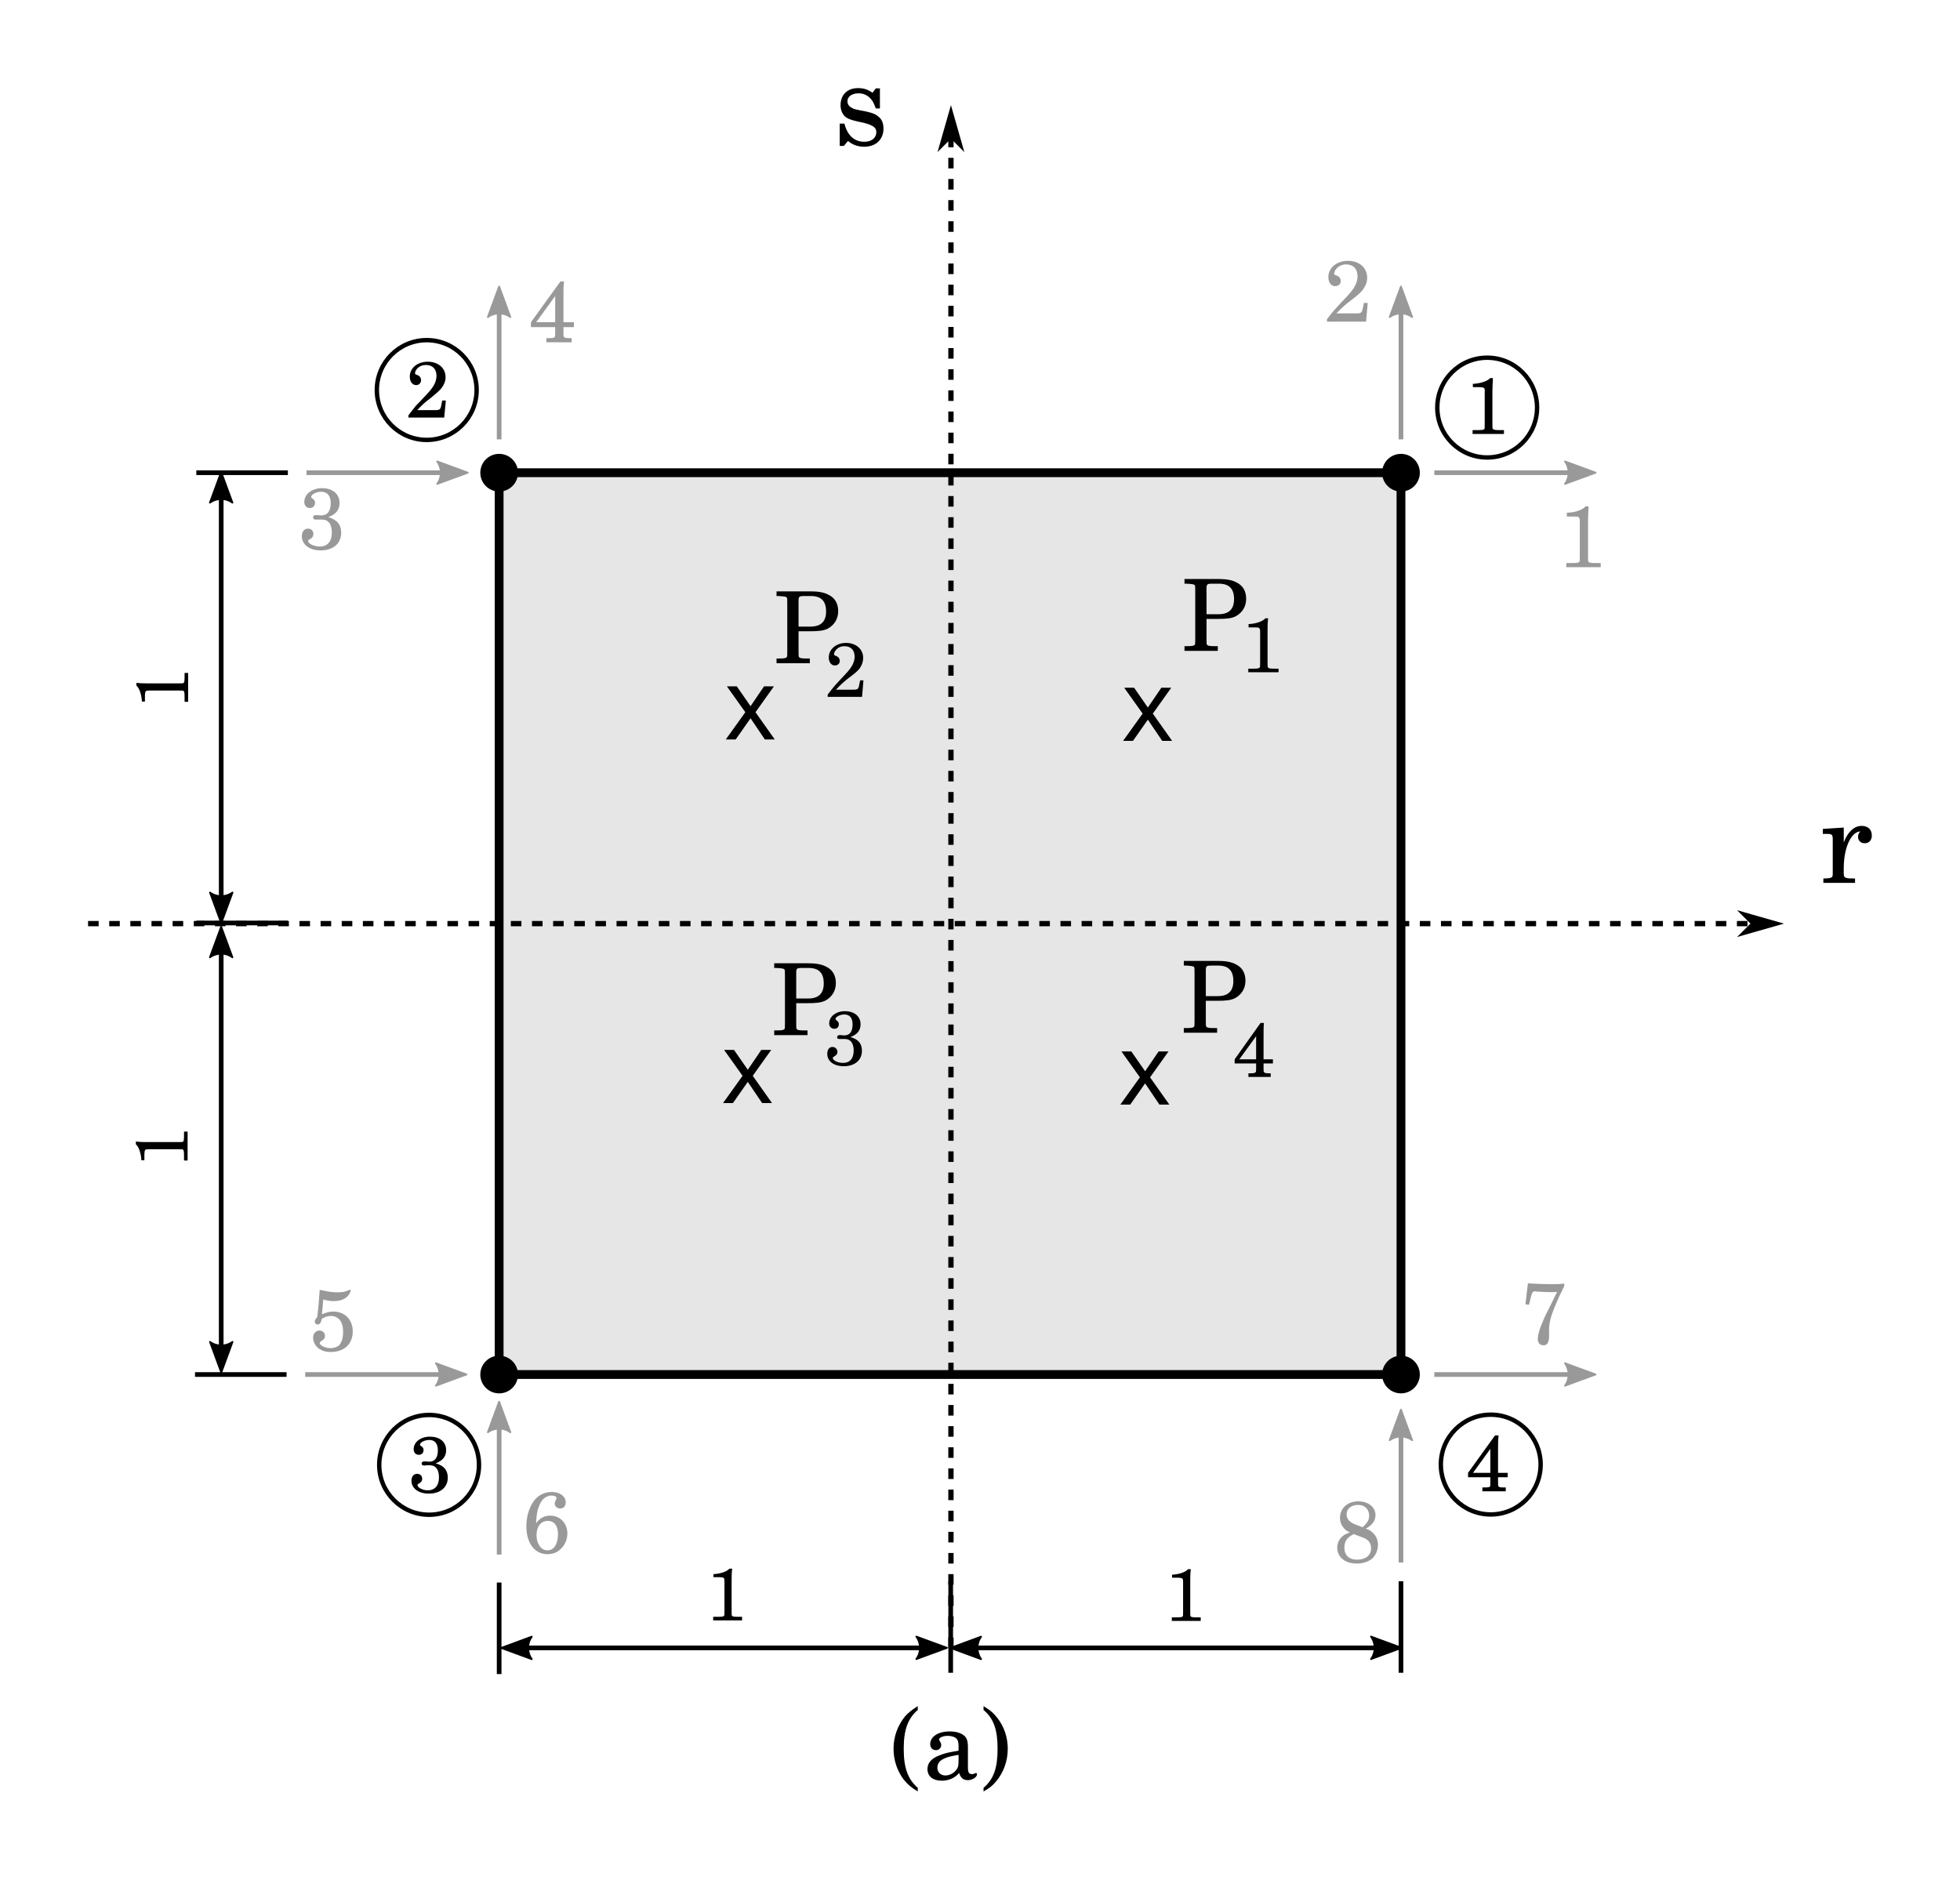
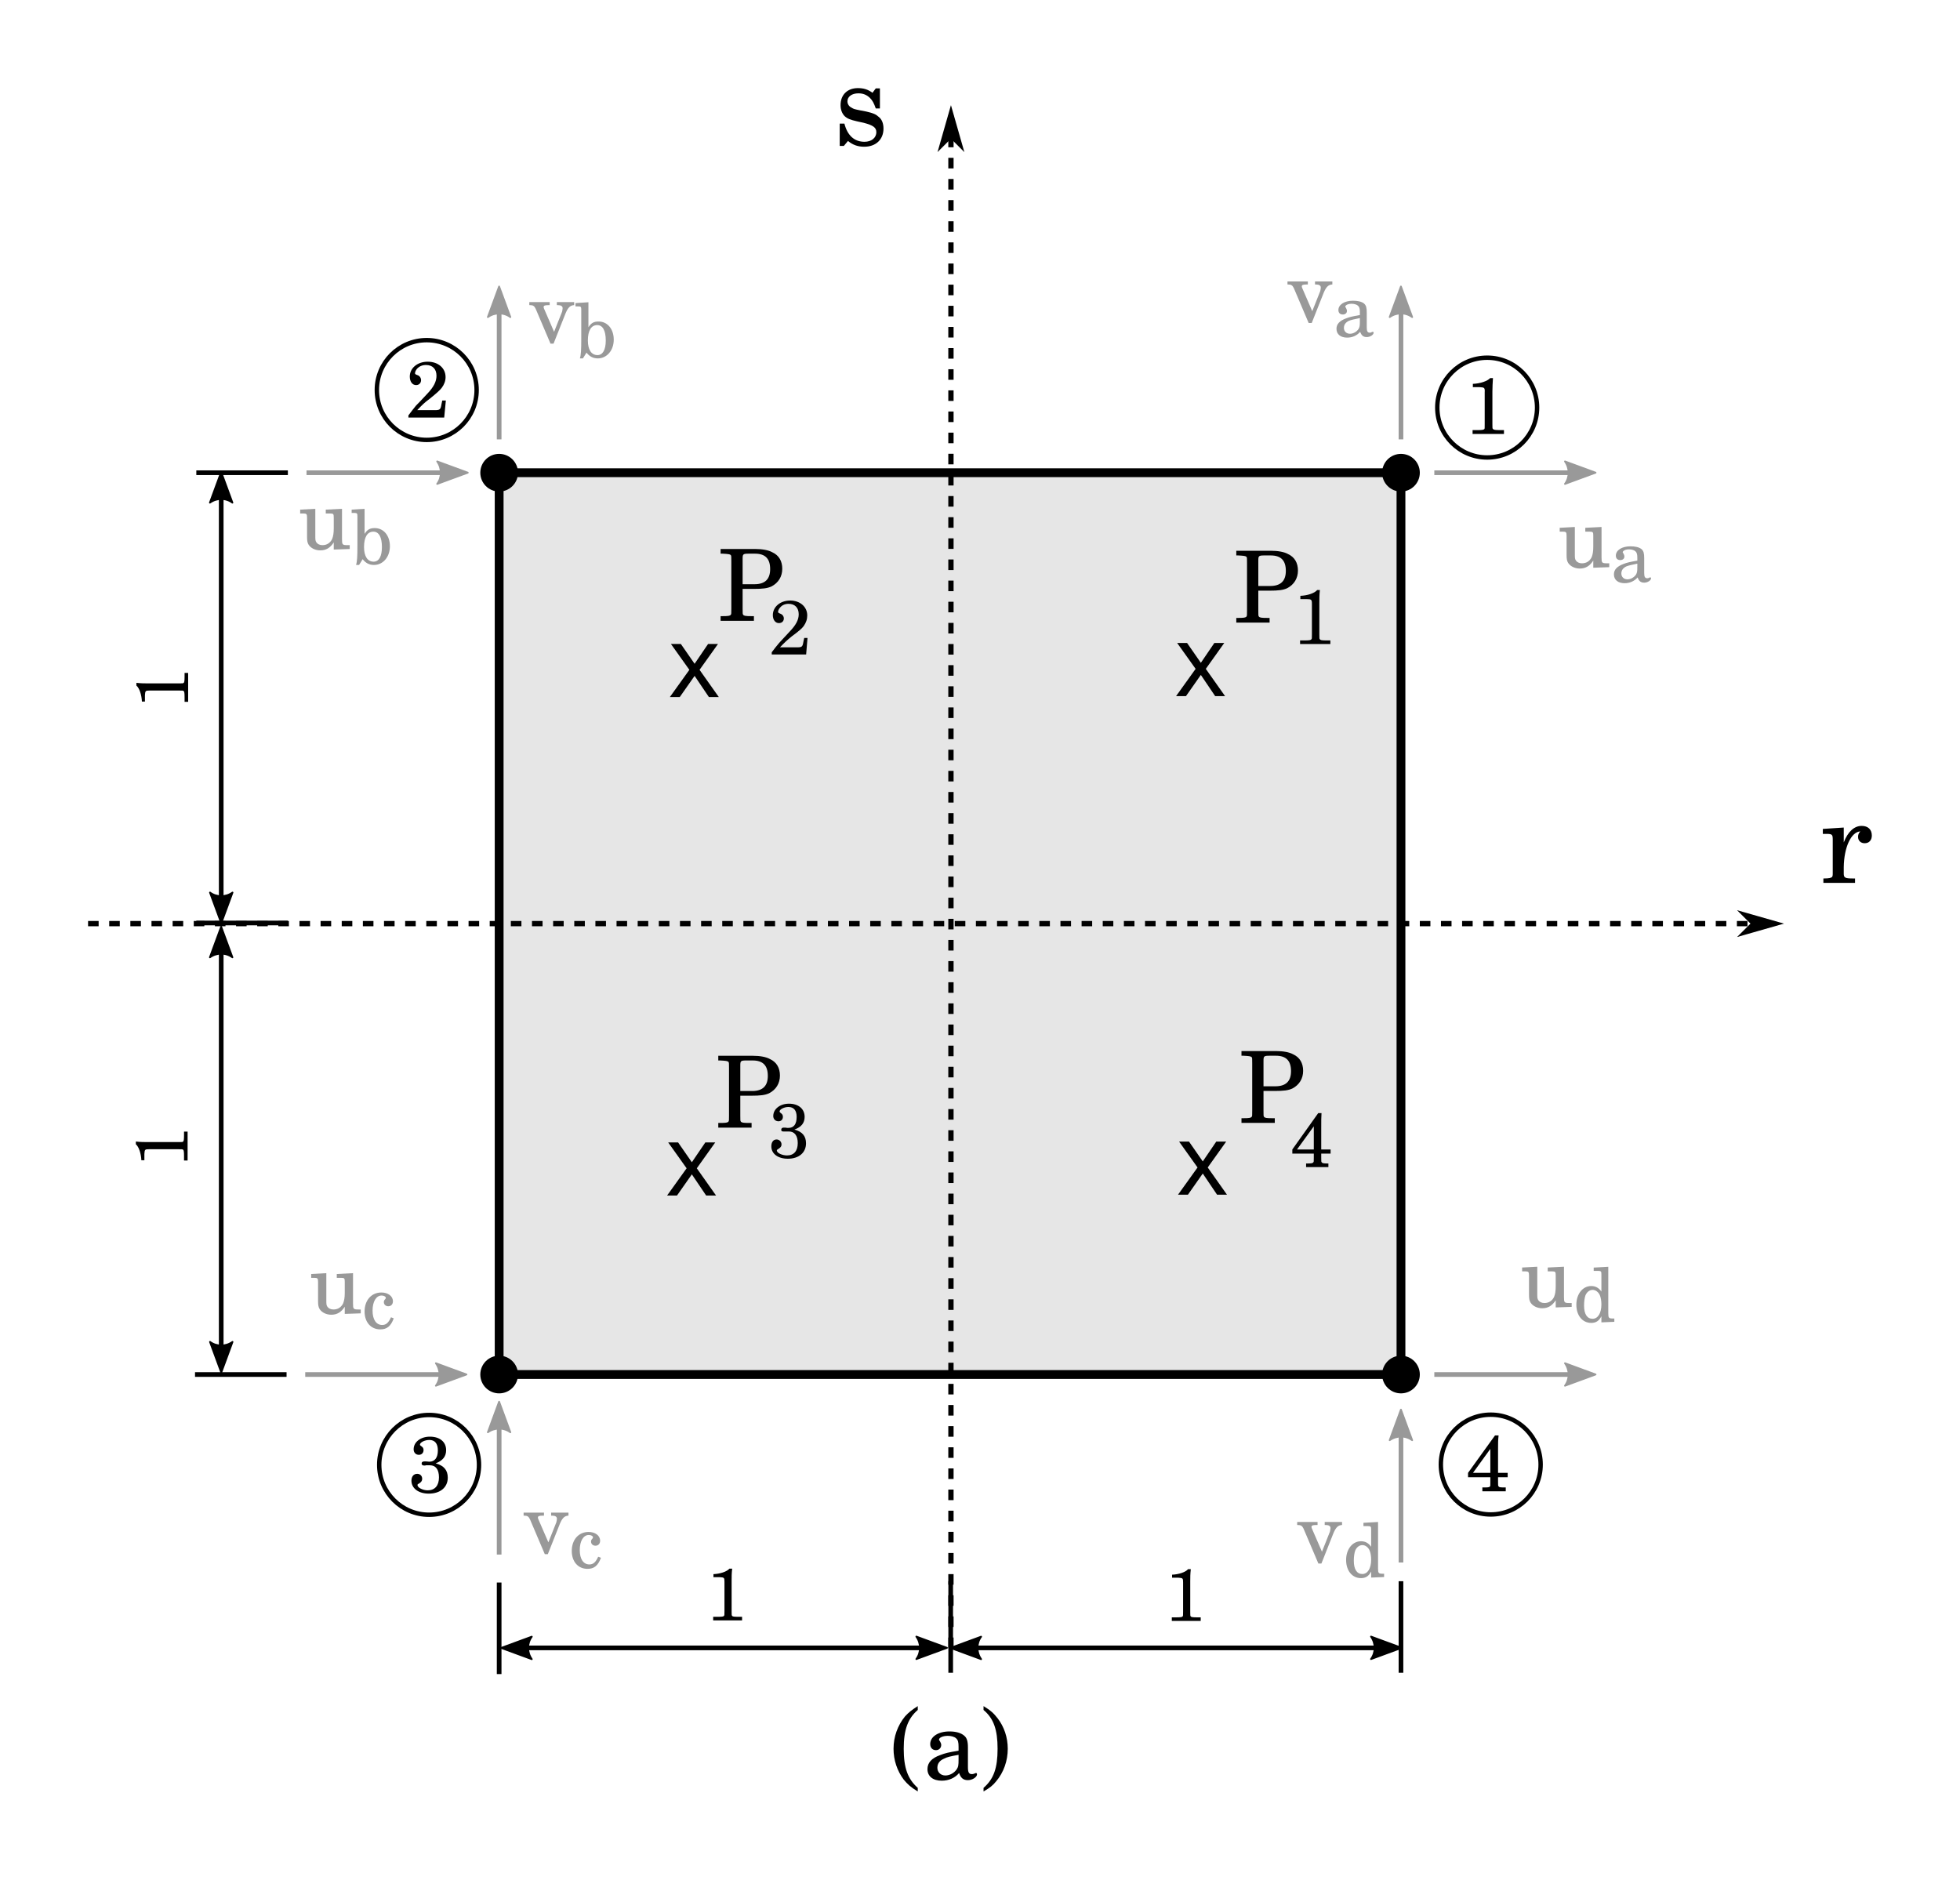
<svg xmlns="http://www.w3.org/2000/svg" width="111.264mm" height="106.703mm" viewBox="0 0 111.264 106.703" version="1.1" id="svg8">
  <defs id="defs2">
    <marker style="overflow:visible" id="marker5229" refX="0" refY="0" orient="auto">
      <path transform="scale(-0.6)" d="M 8.719,4.034 -2.207,0.016 8.719,-4.002 c -1.745,2.372 -1.735,5.617 -6e-7,8.035 z" style="fill:#999999;fill-opacity:1;fill-rule:evenodd;stroke:#999999;stroke-width:0.625;stroke-linejoin:round;stroke-opacity:1" id="path5227" />
    </marker>
    <marker orient="auto" refY="0" refX="0" id="Arrow2Mend" style="overflow:visible">
      <path id="path4561" style="fill:#999999;fill-opacity:1;fill-rule:evenodd;stroke:#999999;stroke-width:0.625;stroke-linejoin:round;stroke-opacity:1" d="M 8.719,4.034 -2.207,0.016 8.719,-4.002 c -1.745,2.372 -1.735,5.617 -6e-7,8.035 z" transform="scale(-0.6)" />
    </marker>
    <marker style="overflow:visible" id="marker5145" refX="0" refY="0" orient="auto">
      <path transform="matrix(-0.2,0,0,-0.2,-1.2,0)" style="fill:#000000;fill-opacity:1;fill-rule:evenodd;stroke:#000000;stroke-width:1pt;stroke-opacity:1" d="M 0,0 5,-5 -12.5,0 5,5 Z" id="path5143" />
    </marker>
    <marker orient="auto" refY="0" refX="0" id="Arrow1Mstart" style="overflow:visible">
      <path id="path4540" d="M 0,0 5,-5 -12.5,0 5,5 Z" style="fill:#000000;fill-opacity:1;fill-rule:evenodd;stroke:#000000;stroke-width:1pt;stroke-opacity:1" transform="matrix(0.4,0,0,0.4,4,0)" />
    </marker>
    <marker orient="auto" refY="0" refX="0" id="Arrow1Mend" style="overflow:visible">
      <path id="path4543" d="M 0,0 5,-5 -12.5,0 5,5 Z" style="fill:#000000;fill-opacity:1;fill-rule:evenodd;stroke:#000000;stroke-width:1pt;stroke-opacity:1" transform="matrix(-0.4,0,0,-0.4,-4,0)" />
    </marker>
    <marker style="overflow:visible" id="marker5229-2" refX="0" refY="0" orient="auto">
      <path transform="scale(-0.6)" d="M 8.719,4.034 -2.207,0.016 8.719,-4.002 c -1.745,2.372 -1.735,5.617 -6e-7,8.035 z" style="fill:#999999;fill-opacity:1;fill-rule:evenodd;stroke:#999999;stroke-width:0.625;stroke-linejoin:round;stroke-opacity:1" id="path5227-9" />
    </marker>
    <marker orient="auto" refY="0" refX="0" id="Arrow2Mend-1" style="overflow:visible">
      <path id="path4561-2" style="fill:#999999;fill-opacity:1;fill-rule:evenodd;stroke:#999999;stroke-width:0.625;stroke-linejoin:round;stroke-opacity:1" d="M 8.719,4.034 -2.207,0.016 8.719,-4.002 c -1.745,2.372 -1.735,5.617 -6e-7,8.035 z" transform="scale(-0.6)" />
    </marker>
    <marker style="overflow:visible" id="marker5229-9" refX="0" refY="0" orient="auto">
      <path transform="scale(-0.6)" d="M 8.719,4.034 -2.207,0.016 8.719,-4.002 c -1.745,2.372 -1.735,5.617 -6e-7,8.035 z" style="fill:#999999;fill-opacity:1;fill-rule:evenodd;stroke:#999999;stroke-width:0.625;stroke-linejoin:round;stroke-opacity:1" id="path5227-3" />
    </marker>
    <marker orient="auto" refY="0" refX="0" id="Arrow2Mend-6" style="overflow:visible">
      <path id="path4561-0" style="fill:#999999;fill-opacity:1;fill-rule:evenodd;stroke:#999999;stroke-width:0.625;stroke-linejoin:round;stroke-opacity:1" d="M 8.719,4.034 -2.207,0.016 8.719,-4.002 c -1.745,2.372 -1.735,5.617 -6e-7,8.035 z" transform="scale(-0.6)" />
    </marker>
    <marker style="overflow:visible" id="marker5229-6" refX="0" refY="0" orient="auto">
      <path transform="scale(-0.6)" d="M 8.719,4.034 -2.207,0.016 8.719,-4.002 c -1.745,2.372 -1.735,5.617 -6e-7,8.035 z" style="fill:#999999;fill-opacity:1;fill-rule:evenodd;stroke:#999999;stroke-width:0.625;stroke-linejoin:round;stroke-opacity:1" id="path5227-1" />
    </marker>
    <marker orient="auto" refY="0" refX="0" id="Arrow2Mend-8" style="overflow:visible">
      <path id="path4561-7" style="fill:#999999;fill-opacity:1;fill-rule:evenodd;stroke:#999999;stroke-width:0.625;stroke-linejoin:round;stroke-opacity:1" d="M 8.719,4.034 -2.207,0.016 8.719,-4.002 c -1.745,2.372 -1.735,5.617 -6e-7,8.035 z" transform="scale(-0.6)" />
    </marker>
    <marker style="overflow:visible" id="marker12365-1" refX="0" refY="0" orient="auto">
      <path transform="scale(0.6)" d="M 8.719,4.034 -2.207,0.016 8.719,-4.002 c -1.745,2.372 -1.735,5.617 -6e-7,8.035 z" style="fill:#000000;fill-opacity:1;fill-rule:evenodd;stroke:#000000;stroke-width:0.625;stroke-linejoin:round;stroke-opacity:1" id="path12363-2" />
    </marker>
    <marker style="overflow:visible" id="marker12435-8" refX="0" refY="0" orient="auto">
      <path transform="scale(-0.6)" d="M 8.719,4.034 -2.207,0.016 8.719,-4.002 c -1.745,2.372 -1.735,5.617 -6e-7,8.035 z" style="fill:#000000;fill-opacity:1;fill-rule:evenodd;stroke:#000000;stroke-width:0.625;stroke-linejoin:round;stroke-opacity:1" id="path12433-96" />
    </marker>
    <marker style="overflow:visible" id="marker12365-8" refX="0" refY="0" orient="auto">
      <path transform="scale(0.6)" d="M 8.719,4.034 -2.207,0.016 8.719,-4.002 c -1.745,2.372 -1.735,5.617 -6e-7,8.035 z" style="fill:#000000;fill-opacity:1;fill-rule:evenodd;stroke:#000000;stroke-width:0.625;stroke-linejoin:round;stroke-opacity:1" id="path12363-7" />
    </marker>
    <marker style="overflow:visible" id="marker12435-4" refX="0" refY="0" orient="auto">
      <path transform="scale(-0.6)" d="M 8.719,4.034 -2.207,0.016 8.719,-4.002 c -1.745,2.372 -1.735,5.617 -6e-7,8.035 z" style="fill:#000000;fill-opacity:1;fill-rule:evenodd;stroke:#000000;stroke-width:0.625;stroke-linejoin:round;stroke-opacity:1" id="path12433-9" />
    </marker>
    <marker style="overflow:visible" id="marker12365-8-2" refX="0" refY="0" orient="auto">
      <path transform="scale(0.6)" d="M 8.719,4.034 -2.207,0.016 8.719,-4.002 c -1.745,2.372 -1.735,5.617 -6e-7,8.035 z" style="fill:#000000;fill-opacity:1;fill-rule:evenodd;stroke:#000000;stroke-width:0.625;stroke-linejoin:round;stroke-opacity:1" id="path12363-7-3" />
    </marker>
    <marker style="overflow:visible" id="marker12435-4-7" refX="0" refY="0" orient="auto">
      <path transform="scale(-0.6)" d="M 8.719,4.034 -2.207,0.016 8.719,-4.002 c -1.745,2.372 -1.735,5.617 -6e-7,8.035 z" style="fill:#000000;fill-opacity:1;fill-rule:evenodd;stroke:#000000;stroke-width:0.625;stroke-linejoin:round;stroke-opacity:1" id="path12433-9-5" />
    </marker>
    <marker style="overflow:visible" id="marker12365-8-2-9" refX="0" refY="0" orient="auto">
      <path transform="scale(0.6)" d="M 8.719,4.034 -2.207,0.016 8.719,-4.002 c -1.745,2.372 -1.735,5.617 -6e-7,8.035 z" style="fill:#000000;fill-opacity:1;fill-rule:evenodd;stroke:#000000;stroke-width:0.625;stroke-linejoin:round;stroke-opacity:1" id="path12363-7-3-7" />
    </marker>
    <marker style="overflow:visible" id="marker12435-4-7-3" refX="0" refY="0" orient="auto">
      <path transform="scale(-0.6)" d="M 8.719,4.034 -2.207,0.016 8.719,-4.002 c -1.745,2.372 -1.735,5.617 -6e-7,8.035 z" style="fill:#000000;fill-opacity:1;fill-rule:evenodd;stroke:#000000;stroke-width:0.625;stroke-linejoin:round;stroke-opacity:1" id="path12433-9-5-6" />
    </marker>
    <marker style="overflow:visible" id="marker12365-8-1" refX="0" refY="0" orient="auto">
      <path transform="scale(0.6)" d="M 8.719,4.034 -2.207,0.016 8.719,-4.002 c -1.745,2.372 -1.735,5.617 -6e-7,8.035 z" style="fill:#000000;fill-opacity:1;fill-rule:evenodd;stroke:#000000;stroke-width:0.625;stroke-linejoin:round;stroke-opacity:1" id="path12363-7-2" />
    </marker>
    <marker style="overflow:visible" id="marker12435-4-9" refX="0" refY="0" orient="auto">
      <path transform="scale(-0.6)" d="M 8.719,4.034 -2.207,0.016 8.719,-4.002 c -1.745,2.372 -1.735,5.617 -6e-7,8.035 z" style="fill:#000000;fill-opacity:1;fill-rule:evenodd;stroke:#000000;stroke-width:0.625;stroke-linejoin:round;stroke-opacity:1" id="path12433-9-3" />
    </marker>
    <marker style="overflow:visible" id="marker12365-8-2-9-7" refX="0" refY="0" orient="auto">
      <path transform="scale(0.6)" d="M 8.719,4.034 -2.207,0.016 8.719,-4.002 c -1.745,2.372 -1.735,5.617 -6e-7,8.035 z" style="fill:#000000;fill-opacity:1;fill-rule:evenodd;stroke:#000000;stroke-width:0.625;stroke-linejoin:round;stroke-opacity:1" id="path12363-7-3-7-7" />
    </marker>
    <marker style="overflow:visible" id="marker12435-4-7-3-1" refX="0" refY="0" orient="auto">
      <path transform="scale(-0.6)" d="M 8.719,4.034 -2.207,0.016 8.719,-4.002 c -1.745,2.372 -1.735,5.617 -6e-7,8.035 z" style="fill:#000000;fill-opacity:1;fill-rule:evenodd;stroke:#000000;stroke-width:0.625;stroke-linejoin:round;stroke-opacity:1" id="path12433-9-5-6-1" />
    </marker>
    <marker style="overflow:visible" id="marker12365-8-1-5" refX="0" refY="0" orient="auto">
      <path transform="scale(0.6)" d="M 8.719,4.034 -2.207,0.016 8.719,-4.002 c -1.745,2.372 -1.735,5.617 -6e-7,8.035 z" style="fill:#000000;fill-opacity:1;fill-rule:evenodd;stroke:#000000;stroke-width:0.625;stroke-linejoin:round;stroke-opacity:1" id="path12363-7-2-9" />
    </marker>
    <marker style="overflow:visible" id="marker12435-4-9-7" refX="0" refY="0" orient="auto">
      <path transform="scale(-0.6)" d="M 8.719,4.034 -2.207,0.016 8.719,-4.002 c -1.745,2.372 -1.735,5.617 -6e-7,8.035 z" style="fill:#000000;fill-opacity:1;fill-rule:evenodd;stroke:#000000;stroke-width:0.625;stroke-linejoin:round;stroke-opacity:1" id="path12433-9-3-7" />
    </marker>
    <marker style="overflow:visible" id="marker12365-8-2-6" refX="0" refY="0" orient="auto">
      <path transform="scale(0.6)" d="M 8.719,4.034 -2.207,0.016 8.719,-4.002 c -1.745,2.372 -1.735,5.617 -6e-7,8.035 z" style="fill:#000000;fill-opacity:1;fill-rule:evenodd;stroke:#000000;stroke-width:0.625;stroke-linejoin:round;stroke-opacity:1" id="path12363-7-3-73" />
    </marker>
    <marker style="overflow:visible" id="marker12435-4-7-6" refX="0" refY="0" orient="auto">
      <path transform="scale(-0.6)" d="M 8.719,4.034 -2.207,0.016 8.719,-4.002 c -1.745,2.372 -1.735,5.617 -6e-7,8.035 z" style="fill:#000000;fill-opacity:1;fill-rule:evenodd;stroke:#000000;stroke-width:0.625;stroke-linejoin:round;stroke-opacity:1" id="path12433-9-5-5" />
    </marker>
    <marker style="overflow:visible" id="marker12365-8-6" refX="0" refY="0" orient="auto">
      <path transform="scale(0.6)" d="M 8.719,4.034 -2.207,0.016 8.719,-4.002 c -1.745,2.372 -1.735,5.617 -6e-7,8.035 z" style="fill:#000000;fill-opacity:1;fill-rule:evenodd;stroke:#000000;stroke-width:0.625;stroke-linejoin:round;stroke-opacity:1" id="path12363-7-39" />
    </marker>
    <marker style="overflow:visible" id="marker12435-4-4" refX="0" refY="0" orient="auto">
      <path transform="scale(-0.6)" d="M 8.719,4.034 -2.207,0.016 8.719,-4.002 c -1.745,2.372 -1.735,5.617 -6e-7,8.035 z" style="fill:#000000;fill-opacity:1;fill-rule:evenodd;stroke:#000000;stroke-width:0.625;stroke-linejoin:round;stroke-opacity:1" id="path12433-9-8" />
    </marker>
    <marker style="overflow:visible" id="marker5229-6-1" refX="0" refY="0" orient="auto">
      <path transform="scale(-0.6)" d="M 8.719,4.034 -2.207,0.016 8.719,-4.002 c -1.745,2.372 -1.735,5.617 -6e-7,8.035 z" style="fill:#999999;fill-opacity:1;fill-rule:evenodd;stroke:#999999;stroke-width:0.625;stroke-linejoin:round;stroke-opacity:1" id="path5227-1-2" />
    </marker>
    <marker style="overflow:visible" id="marker5229-9-9" refX="0" refY="0" orient="auto">
      <path transform="scale(-0.6)" d="M 8.719,4.034 -2.207,0.016 8.719,-4.002 c -1.745,2.372 -1.735,5.617 -6e-7,8.035 z" style="fill:#999999;fill-opacity:1;fill-rule:evenodd;stroke:#999999;stroke-width:0.625;stroke-linejoin:round;stroke-opacity:1" id="path5227-3-0" />
    </marker>
    <marker style="overflow:visible" id="marker5229-2-5" refX="0" refY="0" orient="auto">
      <path transform="scale(-0.6)" d="M 8.719,4.034 -2.207,0.016 8.719,-4.002 c -1.745,2.372 -1.735,5.617 -6e-7,8.035 z" style="fill:#999999;fill-opacity:1;fill-rule:evenodd;stroke:#999999;stroke-width:0.625;stroke-linejoin:round;stroke-opacity:1" id="path5227-9-0" />
    </marker>
    <marker style="overflow:visible" id="marker5229-3" refX="0" refY="0" orient="auto">
      <path transform="scale(-0.6)" d="M 8.719,4.034 -2.207,0.016 8.719,-4.002 c -1.745,2.372 -1.735,5.617 -6e-7,8.035 z" style="fill:#999999;fill-opacity:1;fill-rule:evenodd;stroke:#999999;stroke-width:0.625;stroke-linejoin:round;stroke-opacity:1" id="path5227-8" />
    </marker>
    <marker orient="auto" refY="0" refX="0" id="Arrow1Mend-1" style="overflow:visible">
      <path id="path4543-1" d="M 0,0 5,-5 -12.5,0 5,5 Z" style="fill:#000000;fill-opacity:1;fill-rule:evenodd;stroke:#000000;stroke-width:1pt;stroke-opacity:1" transform="matrix(-0.4,0,0,-0.4,-4,0)" />
    </marker>
    <marker orient="auto" refY="0" refX="0" id="Arrow1Mstart-5" style="overflow:visible">
      <path id="path4540-9" d="M 0,0 5,-5 -12.5,0 5,5 Z" style="fill:#000000;fill-opacity:1;fill-rule:evenodd;stroke:#000000;stroke-width:1pt;stroke-opacity:1" transform="matrix(0.4,0,0,0.4,4,0)" />
+     </marker>
+     <marker orient="auto" refY="0" refX="0" id="Arrow1Mstart-3" style="overflow:visible">
+       <path id="path4540-6" d="M 0,0 5,-5 -12.5,0 5,5 Z" style="fill:#000000;fill-opacity:1;fill-rule:evenodd;stroke:#000000;stroke-width:1pt;stroke-opacity:1" transform="matrix(0.4,0,0,0.4,4,0)" />
+     </marker>
+     <marker orient="auto" refY="0" refX="0" id="Arrow1Mstart-3-5" style="overflow:visible">
+       <path id="path4540-6-3" d="M 0,0 5,-5 -12.5,0 5,5 Z" style="fill:#000000;fill-opacity:1;fill-rule:evenodd;stroke:#000000;stroke-width:1pt;stroke-opacity:1" transform="matrix(0.4,0,0,0.4,4,0)" />
+     </marker>
+     <marker orient="auto" refY="0" refX="0" id="Arrow1Mend-6" style="overflow:visible">
+       <path id="path4543-2" d="M 0,0 5,-5 -12.5,0 5,5 Z" style="fill:#000000;fill-opacity:1;fill-rule:evenodd;stroke:#000000;stroke-width:1pt;stroke-opacity:1" transform="matrix(-0.4,0,0,-0.4,-4,0)" />
+     </marker>
+     <marker orient="auto" refY="0" refX="0" id="Arrow1Mend-12" style="overflow:visible">
+       <path id="path4543-7" d="M 0,0 5,-5 -12.5,0 5,5 Z" style="fill:#000000;fill-opacity:1;fill-rule:evenodd;stroke:#000000;stroke-width:1pt;stroke-opacity:1" transform="matrix(-0.4,0,0,-0.4,-4,0)" />
    </marker>
  </defs>
  <g id="layer1" transform="translate(-18.60448,-92.81072)">
    <rect style="fill:#e6e6e6;fill-opacity:1;stroke:#000000;stroke-width:0.5;stroke-linecap:square;stroke-linejoin:round;stroke-miterlimit:4;stroke-dasharray:none;stroke-dashoffset:0;stroke-opacity:1" id="rect8985" width="51.194" height="51.194" x="46.94" y="119.646" />
    <circle style="fill:#000000;fill-opacity:1;stroke:none;stroke-width:0.5;stroke-linecap:square;stroke-linejoin:round;stroke-miterlimit:4;stroke-dasharray:none;stroke-dashoffset:0;stroke-opacity:1" id="path4501" cx="46.94" cy="119.646" r="1.07" />
    <circle style="fill:#000000;fill-opacity:1;stroke:none;stroke-width:0.5;stroke-linecap:square;stroke-linejoin:round;stroke-miterlimit:4;stroke-dasharray:none;stroke-dashoffset:0;stroke-opacity:1" id="path4501-3" cx="98.134" cy="119.646" r="1.07" />
    <circle style="fill:#000000;fill-opacity:1;stroke:none;stroke-width:0.5;stroke-linecap:square;stroke-linejoin:round;stroke-miterlimit:4;stroke-dasharray:none;stroke-dashoffset:0;stroke-opacity:1" id="path4501-6" cx="98.134" cy="170.84" r="1.07" />
    <circle style="fill:#000000;fill-opacity:1;stroke:none;stroke-width:0.5;stroke-linecap:square;stroke-linejoin:round;stroke-miterlimit:4;stroke-dasharray:none;stroke-dashoffset:0;stroke-opacity:1" id="path4501-7" cx="46.94" cy="170.84" r="1.07" />
    <path style="fill:none;stroke:#000000;stroke-width:0.3;stroke-linecap:butt;stroke-linejoin:miter;stroke-miterlimit:4;stroke-dasharray:0.6, 0.6;stroke-dashoffset:0;stroke-opacity:1;marker-start:url(#Arrow1Mstart)" d="M 72.587,99.371 V 186.799" id="path4530" />
    <path style="fill:none;stroke:#000000;stroke-width:0.3;stroke-linecap:butt;stroke-linejoin:miter;stroke-miterlimit:4;stroke-dasharray:0.6, 0.6;stroke-dashoffset:0;stroke-opacity:1;marker-end:url(#Arrow1Mend)" d="M 23.604,145.243 H 119.287" id="path4532" />
    <circle style="fill:none;fill-opacity:1;stroke:#000000;stroke-width:0.25;stroke-linecap:square;stroke-linejoin:round;stroke-miterlimit:4;stroke-dasharray:none;stroke-dashoffset:0;stroke-opacity:1" id="path4944" cx="103.028" cy="115.949" r="2.832" />
    <text xml:space="preserve" style="font-style:normal;font-variant:normal;font-weight:normal;font-stretch:normal;font-size:4.514px;line-height:1.25;font-family:'Century Schoolbook L';-inkscape-font-specification:'Century Schoolbook L';letter-spacing:0px;word-spacing:0px;fill:#000000;fill-opacity:1;stroke:none;stroke-width:0.265" x="101.745" y="117.445" id="text4948">
      <tspan id="tspan4946" x="101.745" y="117.445" style="stroke-width:0.265">1</tspan>
    </text>
    <text xml:space="preserve" style="font-style:normal;font-variant:normal;font-weight:normal;font-stretch:normal;font-size:4.514px;line-height:1.25;font-family:'Century Schoolbook L';-inkscape-font-specification:'Century Schoolbook L';letter-spacing:0px;word-spacing:0px;fill:#000000;fill-opacity:1;stroke:none;stroke-width:0.265" x="41.634" y="116.515" id="text4952">
      <tspan id="tspan4950" x="41.634" y="116.515" style="stroke-width:0.265">2</tspan>
    </text>
    <text xml:space="preserve" style="font-style:normal;font-variant:normal;font-weight:normal;font-stretch:normal;font-size:4.514px;line-height:1.25;font-family:'Century Schoolbook L';-inkscape-font-specification:'Century Schoolbook L';letter-spacing:0px;word-spacing:0px;fill:#000000;fill-opacity:1;stroke:none;stroke-width:0.265" x="41.774" y="177.537" id="text4956">
      <tspan id="tspan4954" x="41.774" y="177.537" style="stroke-width:0.265">3</tspan>
    </text>
    <text xml:space="preserve" style="font-style:normal;font-variant:normal;font-weight:normal;font-stretch:normal;font-size:4.514px;line-height:1.25;font-family:'Century Schoolbook L';-inkscape-font-specification:'Century Schoolbook L';letter-spacing:0px;word-spacing:0px;fill:#000000;fill-opacity:1;stroke:none;stroke-width:0.265" x="101.815" y="177.47" id="text4960">
      <tspan id="tspan4958" x="101.815" y="177.47" style="stroke-width:0.265">4</tspan>
    </text>
    <circle style="fill:none;fill-opacity:1;stroke:#000000;stroke-width:0.25;stroke-linecap:square;stroke-linejoin:round;stroke-miterlimit:4;stroke-dasharray:none;stroke-dashoffset:0;stroke-opacity:1" id="path4944-5" cx="42.829" cy="114.952" r="2.832" />
    <circle style="fill:none;fill-opacity:1;stroke:#000000;stroke-width:0.25;stroke-linecap:square;stroke-linejoin:round;stroke-miterlimit:4;stroke-dasharray:none;stroke-dashoffset:0;stroke-opacity:1" id="path4944-3" cx="42.964" cy="175.968" r="2.832" />
    <circle style="fill:none;fill-opacity:1;stroke:#000000;stroke-width:0.25;stroke-linecap:square;stroke-linejoin:round;stroke-miterlimit:4;stroke-dasharray:none;stroke-dashoffset:0;stroke-opacity:1" id="path4944-56" cx="103.23" cy="175.952" r="2.832" />
    <text xml:space="preserve" style="font-style:normal;font-variant:normal;font-weight:normal;font-stretch:normal;font-size:6.731px;line-height:1.25;font-family:'Century Schoolbook L';-inkscape-font-specification:'Century Schoolbook L';letter-spacing:0px;word-spacing:0px;fill:#000000;fill-opacity:1;stroke:none;stroke-width:0.265" x="121.94" y="142.93" id="text4991">
      <tspan id="tspan4989" x="121.94" y="142.93" style="stroke-width:0.265">r</tspan>
    </text>
    <text xml:space="preserve" style="font-style:normal;font-variant:normal;font-weight:normal;font-stretch:normal;font-size:6.731px;line-height:1.25;font-family:'Century Schoolbook L';-inkscape-font-specification:'Century Schoolbook L';letter-spacing:0px;word-spacing:0px;fill:#000000;fill-opacity:1;stroke:none;stroke-width:0.265" x="65.928" y="101.048" id="text4995">
      <tspan id="tspan4993" x="65.928" y="101.048" style="stroke-width:0.265">s</tspan>
    </text>
    <path style="fill:none;stroke:#999999;stroke-width:0.265px;stroke-linecap:butt;stroke-linejoin:miter;stroke-opacity:1;marker-end:url(#Arrow2Mend)" d="m 98.134,117.753 v -8.328" id="path5107" />
    <path style="fill:none;stroke:#999999;stroke-width:0.265px;stroke-linecap:butt;stroke-linejoin:miter;stroke-opacity:1;marker-end:url(#marker5229)" d="m 100.027,119.646 h 8.803" id="path5109" />
    <text xml:space="preserve" style="font-style:normal;font-variant:normal;font-weight:normal;font-stretch:normal;font-size:4.911px;line-height:1.25;font-family:'Century Schoolbook L';-inkscape-font-specification:'Century Schoolbook L';letter-spacing:0px;word-spacing:0px;fill:#999999;fill-opacity:1;stroke:none;stroke-width:0.265" x="107.035" y="125.007" id="text5267">
-       <tspan id="tspan5265" x="107.035" y="125.007" style="fill:#999999;stroke-width:0.265">1</tspan>
-     </text>
-     <text xml:space="preserve" style="font-style:normal;font-variant:normal;font-weight:normal;font-stretch:normal;font-size:4.911px;line-height:1.25;font-family:'Century Schoolbook L';-inkscape-font-specification:'Century Schoolbook L';letter-spacing:0px;word-spacing:0px;fill:#999999;fill-opacity:1;stroke:none;stroke-width:0.265" x="93.762" y="111.068" id="text5271">
-       <tspan id="tspan5269" x="93.762" y="111.068" style="fill:#999999;stroke-width:0.265">2</tspan>
+       <tspan id="tspan5265" x="107.035" y="125.007" style="fill:#999999;stroke-width:0.265">u<tspan style="font-size:4.233px;baseline-shift:sub" id="tspan4655">a</tspan>
+       </tspan>
+     </text>
+     <text xml:space="preserve" style="font-style:normal;font-variant:normal;font-weight:normal;font-stretch:normal;font-size:4.911px;line-height:1.25;font-family:'Century Schoolbook L';-inkscape-font-specification:'Century Schoolbook L';letter-spacing:0px;word-spacing:0px;fill:#999999;fill-opacity:1;stroke:none;stroke-width:0.265" x="91.646" y="111.068" id="text5271">
+       <tspan id="tspan5269" x="91.646" y="111.068" style="fill:#999999;stroke-width:0.265">v<tspan style="font-size:4.233px;baseline-shift:sub" id="tspan4657">a</tspan>
+       </tspan>
    </text>
    <text xml:space="preserve" style="font-style:normal;font-variant:normal;font-weight:normal;font-stretch:normal;font-size:4.911px;line-height:1.25;font-family:'Century Schoolbook L';-inkscape-font-specification:'Century Schoolbook L';letter-spacing:0px;word-spacing:0px;fill:#999999;fill-opacity:1;stroke:none;stroke-width:0.265" x="35.536" y="123.973" id="text5275">
-       <tspan id="tspan5273" x="35.536" y="123.973" style="fill:#999999;stroke-width:0.265">3</tspan>
-     </text>
-     <text xml:space="preserve" style="font-style:normal;font-variant:normal;font-weight:normal;font-stretch:normal;font-size:4.911px;line-height:1.25;font-family:'Century Schoolbook L';-inkscape-font-specification:'Century Schoolbook L';letter-spacing:0px;word-spacing:0px;fill:#999999;fill-opacity:1;stroke:none;stroke-width:0.265" x="36.159" y="169.484" id="text5279">
-       <tspan id="tspan5277" x="36.159" y="169.484" style="fill:#999999;stroke-width:0.265">5</tspan>
+       <tspan id="tspan5273" x="35.536" y="123.973" style="fill:#999999;stroke-width:0.265">u<tspan style="font-size:4.233px;baseline-shift:sub" id="tspan4659">b</tspan>
+       </tspan>
+     </text>
+     <text xml:space="preserve" style="font-style:normal;font-variant:normal;font-weight:normal;font-stretch:normal;font-size:4.911px;line-height:1.25;font-family:'Century Schoolbook L';-inkscape-font-specification:'Century Schoolbook L';letter-spacing:0px;word-spacing:0px;fill:#999999;fill-opacity:1;stroke:none;stroke-width:0.265" x="36.159" y="167.368" id="text5279">
+       <tspan id="tspan5277" x="36.159" y="167.368" style="fill:#999999;stroke-width:0.265">u<tspan style="font-size:4.233px;baseline-shift:sub" id="tspan4663">c</tspan>
+       </tspan>
    </text>
    <text xml:space="preserve" style="font-style:normal;font-variant:normal;font-weight:normal;font-stretch:normal;font-size:4.911px;line-height:1.25;font-family:'Century Schoolbook L';-inkscape-font-specification:'Century Schoolbook L';letter-spacing:0px;word-spacing:0px;fill:#999999;fill-opacity:1;stroke:none;stroke-width:0.265" x="48.604" y="112.245" id="text5283">
-       <tspan id="tspan5281" x="48.604" y="112.245" style="fill:#999999;stroke-width:0.265">4</tspan>
+       <tspan id="tspan5281" x="48.604" y="112.245" style="fill:#999999;stroke-width:0.265">v<tspan style="font-size:4.233px;baseline-shift:sub" id="tspan4661">b</tspan>
+       </tspan>
    </text>
    <text xml:space="preserve" style="font-style:normal;font-variant:normal;font-weight:normal;font-stretch:normal;font-size:4.911px;line-height:1.25;font-family:'Century Schoolbook L';-inkscape-font-specification:'Century Schoolbook L';letter-spacing:0px;word-spacing:0px;fill:#999999;fill-opacity:1;stroke:none;stroke-width:0.265" x="48.283" y="180.962" id="text5287">
-       <tspan id="tspan5285" x="48.283" y="180.962" style="fill:#999999;stroke-width:0.265">6</tspan>
-     </text>
-     <text xml:space="preserve" style="font-style:normal;font-variant:normal;font-weight:normal;font-stretch:normal;font-size:4.911px;line-height:1.25;font-family:'Century Schoolbook L';-inkscape-font-specification:'Century Schoolbook L';letter-spacing:0px;word-spacing:0px;fill:#999999;fill-opacity:1;stroke:none;stroke-width:0.265" x="104.902" y="169.118" id="text5291">
-       <tspan id="tspan5289" x="104.902" y="169.118" style="fill:#999999;stroke-width:0.265">7</tspan>
-     </text>
-     <text xml:space="preserve" style="font-style:normal;font-variant:normal;font-weight:normal;font-stretch:normal;font-size:4.911px;line-height:1.25;font-family:'Century Schoolbook L';-inkscape-font-specification:'Century Schoolbook L';letter-spacing:0px;word-spacing:0px;fill:#999999;fill-opacity:1;stroke:none;stroke-width:0.265" x="94.312" y="181.489" id="text5295">
-       <tspan id="tspan5293" x="94.312" y="181.489" style="fill:#999999;stroke-width:0.265">8</tspan>
+       <tspan id="tspan5285" x="48.283" y="180.962" style="fill:#999999;stroke-width:0.265">v<tspan style="font-size:4.233px;baseline-shift:sub" id="tspan4665">c</tspan>
+       </tspan>
+     </text>
+     <text xml:space="preserve" style="font-style:normal;font-variant:normal;font-weight:normal;font-stretch:normal;font-size:4.911px;line-height:1.25;font-family:'Century Schoolbook L';-inkscape-font-specification:'Century Schoolbook L';letter-spacing:0px;word-spacing:0px;fill:#999999;fill-opacity:1;stroke:none;stroke-width:0.265" x="104.902" y="167.002" id="text5291">
+       <tspan id="tspan5289" x="104.902" y="167.002" style="fill:#999999;stroke-width:0.265">u<tspan style="font-size:4.233px;baseline-shift:sub" id="tspan4667">d</tspan>
+       </tspan>
+     </text>
+     <text xml:space="preserve" style="font-style:normal;font-variant:normal;font-weight:normal;font-stretch:normal;font-size:4.911px;line-height:1.25;font-family:'Century Schoolbook L';-inkscape-font-specification:'Century Schoolbook L';letter-spacing:0px;word-spacing:0px;fill:#999999;fill-opacity:1;stroke:none;stroke-width:0.265" x="92.196" y="181.489" id="text5295">
+       <tspan id="tspan5293" x="92.196" y="181.489" style="fill:#999999;stroke-width:0.265">v<tspan style="font-size:4.233px;baseline-shift:sub" id="tspan4669">d</tspan>
+       </tspan>
    </text>
    <path style="fill:none;stroke:#999999;stroke-width:0.265px;stroke-linecap:butt;stroke-linejoin:miter;stroke-opacity:1;marker-end:url(#Arrow2Mend-1)" d="m 46.94,117.753 v -8.328" id="path5107-7" />
    <path style="fill:none;stroke:#999999;stroke-width:0.265px;stroke-linecap:butt;stroke-linejoin:miter;stroke-opacity:1;marker-end:url(#marker5229-2)" d="m 36.005,119.646 h 8.803" id="path5109-0" />
    <path style="fill:none;stroke:#999999;stroke-width:0.265px;stroke-linecap:butt;stroke-linejoin:miter;stroke-opacity:1;marker-end:url(#Arrow2Mend-6)" d="m 46.94,181.06 v -8.328" id="path5107-6" />
    <path style="fill:none;stroke:#999999;stroke-width:0.265px;stroke-linecap:butt;stroke-linejoin:miter;stroke-opacity:1;marker-end:url(#marker5229-9)" d="m 35.931,170.84 h 8.803" id="path5109-2" />
    <path style="fill:none;stroke:#999999;stroke-width:0.265px;stroke-linecap:butt;stroke-linejoin:miter;stroke-opacity:1;marker-end:url(#Arrow2Mend-8)" d="M 98.134,181.511 V 173.183" id="path5107-9" />
    <path style="fill:none;stroke:#999999;stroke-width:0.265px;stroke-linecap:butt;stroke-linejoin:miter;stroke-opacity:1;marker-end:url(#marker5229-6)" d="m 100.027,170.84 h 8.803" id="path5109-20" />
    <path style="fill:none;stroke:#000000;stroke-width:0.265;stroke-linecap:butt;stroke-linejoin:miter;stroke-miterlimit:4;stroke-dasharray:none;stroke-opacity:1" d="m 34.946,119.646 h -5.197" id="path12065-2" />
    <path style="fill:none;stroke:#000000;stroke-width:0.265;stroke-linecap:butt;stroke-linejoin:miter;stroke-miterlimit:4;stroke-dasharray:none;stroke-opacity:1" d="m 34.872,170.84 h -5.197" id="path12067-4" />
    <path style="fill:none;stroke:#000000;stroke-width:0.265;stroke-linecap:butt;stroke-linejoin:miter;stroke-miterlimit:4;stroke-dasharray:none;stroke-opacity:1;marker-start:url(#marker12365-8);marker-end:url(#marker12435-4)" d="m 31.162,170.373 v -24.603" id="path12069-4" />
    <text xml:space="preserve" style="font-style:normal;font-variant:normal;font-weight:normal;font-stretch:normal;font-size:4.177px;line-height:1.25;font-family:'Century Schoolbook L';-inkscape-font-specification:'Century Schoolbook L';letter-spacing:0px;word-spacing:0px;fill:#000000;fill-opacity:1;stroke:none;stroke-width:0.265" x="-159.113" y="29.253" id="text12889-9-5" transform="rotate(-90)">
      <tspan id="tspan12887-4-4" x="-159.113" y="29.253" style="stroke-width:0.265">1</tspan>
    </text>
    <path style="fill:none;stroke:#000000;stroke-width:0.265;stroke-linecap:butt;stroke-linejoin:miter;stroke-miterlimit:4;stroke-dasharray:none;stroke-opacity:1;marker-start:url(#marker12365-8-2);marker-end:url(#marker12435-4-7)" d="M 31.162,144.865 V 119.96" id="path12069-4-9" />
    <path style="fill:none;stroke:#000000;stroke-width:0.265;stroke-linecap:butt;stroke-linejoin:miter;stroke-miterlimit:4;stroke-dasharray:none;stroke-opacity:1" d="m 34.946,145.207 h -5.197" id="path12065-2-2" />
    <text xml:space="preserve" style="font-style:normal;font-variant:normal;font-weight:normal;font-stretch:normal;font-size:4.177px;line-height:1.25;font-family:'Century Schoolbook L';-inkscape-font-specification:'Century Schoolbook L';letter-spacing:0px;word-spacing:0px;fill:#000000;fill-opacity:1;stroke:none;stroke-width:0.265" x="-133.076" y="29.285" id="text12889-9-5-2" transform="rotate(-90)">
      <tspan id="tspan12887-4-4-8" x="-133.076" y="29.285" style="stroke-width:0.265">1</tspan>
    </text>
    <path style="fill:none;stroke:#000000;stroke-width:0.265;stroke-linecap:butt;stroke-linejoin:miter;stroke-miterlimit:4;stroke-dasharray:none;stroke-opacity:1" d="m 98.134,182.574 v 5.197" id="path12065-2-1" />
    <path style="fill:none;stroke:#000000;stroke-width:0.265;stroke-linecap:butt;stroke-linejoin:miter;stroke-miterlimit:4;stroke-dasharray:none;stroke-opacity:1" d="m 46.94,182.648 v 5.197" id="path12067-4-9" />
    <path style="fill:none;stroke:#000000;stroke-width:0.265;stroke-linecap:butt;stroke-linejoin:miter;stroke-miterlimit:4;stroke-dasharray:none;stroke-opacity:1;marker-start:url(#marker12365-8-1);marker-end:url(#marker12435-4-9)" d="m 47.406,186.358 h 24.603" id="path12069-4-4" />
    <text xml:space="preserve" style="font-style:normal;font-variant:normal;font-weight:normal;font-stretch:normal;font-size:4.177px;line-height:1.25;font-family:'Century Schoolbook L';-inkscape-font-specification:'Century Schoolbook L';letter-spacing:0px;word-spacing:0px;fill:#000000;fill-opacity:1;stroke:none;stroke-width:0.265" x="58.667" y="184.797" id="text12889-9-5-7">
      <tspan id="tspan12887-4-4-84" x="58.667" y="184.797" style="stroke-width:0.265">1</tspan>
    </text>
    <path style="fill:none;stroke:#000000;stroke-width:0.265;stroke-linecap:butt;stroke-linejoin:miter;stroke-miterlimit:4;stroke-dasharray:none;stroke-opacity:1;marker-start:url(#marker12365-8-2-9);marker-end:url(#marker12435-4-7-3)" d="m 72.914,186.358 h 24.905" id="path12069-4-9-5" />
    <path style="fill:none;stroke:#000000;stroke-width:0.265;stroke-linecap:butt;stroke-linejoin:miter;stroke-miterlimit:4;stroke-dasharray:none;stroke-opacity:1" d="m 72.573,182.574 v 5.197" id="path12065-2-2-0" />
    <text xml:space="preserve" style="font-style:normal;font-variant:normal;font-weight:normal;font-stretch:normal;font-size:4.177px;line-height:1.25;font-family:'Century Schoolbook L';-inkscape-font-specification:'Century Schoolbook L';letter-spacing:0px;word-spacing:0px;fill:#000000;fill-opacity:1;stroke:none;stroke-width:0.265" x="84.703" y="184.829" id="text12889-9-5-2-3">
      <tspan id="tspan12887-4-4-8-6" x="84.703" y="184.829" style="stroke-width:0.265">1</tspan>
    </text>
    <text xml:space="preserve" style="font-style:normal;font-variant:normal;font-weight:normal;font-stretch:normal;font-size:5.644px;line-height:1.25;font-family:'Century Schoolbook L';-inkscape-font-specification:'Century Schoolbook L';letter-spacing:0px;word-spacing:0px;fill:#000000;fill-opacity:1;stroke:none;stroke-width:0.265" x="69.126" y="193.82" id="text16981">
      <tspan id="tspan16979" x="69.126" y="193.82" style="stroke-width:0.265">(a)</tspan>
    </text>
-     <text xml:space="preserve" style="font-style:normal;font-variant:normal;font-weight:normal;font-stretch:normal;font-size:5.644px;line-height:1.25;font-family:'Century Schoolbook L';-inkscape-font-specification:'Century Schoolbook L';letter-spacing:0px;word-spacing:0px;fill:#000000;fill-opacity:1;stroke:none;stroke-width:0.265" x="59.709" y="134.786" id="text4831">
-       <tspan id="tspan4829" x="59.709" y="134.786" style="font-style:normal;font-variant:normal;font-weight:normal;font-stretch:normal;font-family:'Baekmuk Headline';-inkscape-font-specification:'Baekmuk Headline';stroke-width:0.265">x</tspan>
-     </text>
-     <text xml:space="preserve" style="font-style:normal;font-variant:normal;font-weight:normal;font-stretch:normal;font-size:5.644px;line-height:1.25;font-family:'Century Schoolbook L';-inkscape-font-specification:'Century Schoolbook L';letter-spacing:0px;word-spacing:0px;fill:#000000;fill-opacity:1;stroke:none;stroke-width:0.265" x="82.266" y="134.871" id="text4831-2">
-       <tspan id="tspan4829-8" x="82.266" y="134.871" style="font-style:normal;font-variant:normal;font-weight:normal;font-stretch:normal;font-family:'Baekmuk Headline';-inkscape-font-specification:'Baekmuk Headline';stroke-width:0.265">x</tspan>
-     </text>
-     <text xml:space="preserve" style="font-style:normal;font-variant:normal;font-weight:normal;font-stretch:normal;font-size:5.644px;line-height:1.25;font-family:'Century Schoolbook L';-inkscape-font-specification:'Century Schoolbook L';letter-spacing:0px;word-spacing:0px;fill:#000000;fill-opacity:1;stroke:none;stroke-width:0.265" x="59.554" y="155.428" id="text4831-9">
-       <tspan id="tspan4829-5" x="59.554" y="155.428" style="font-style:normal;font-variant:normal;font-weight:normal;font-stretch:normal;font-family:'Baekmuk Headline';-inkscape-font-specification:'Baekmuk Headline';stroke-width:0.265">x</tspan>
-     </text>
-     <text xml:space="preserve" style="font-style:normal;font-variant:normal;font-weight:normal;font-stretch:normal;font-size:5.644px;line-height:1.25;font-family:'Century Schoolbook L';-inkscape-font-specification:'Century Schoolbook L';letter-spacing:0px;word-spacing:0px;fill:#000000;fill-opacity:1;stroke:none;stroke-width:0.265" x="82.11" y="155.513" id="text4831-2-0">
-       <tspan id="tspan4829-8-2" x="82.11" y="155.513" style="font-style:normal;font-variant:normal;font-weight:normal;font-stretch:normal;font-family:'Baekmuk Headline';-inkscape-font-specification:'Baekmuk Headline';stroke-width:0.265">x</tspan>
-     </text>
-     <g id="g4693" transform="translate(127.8885,19.10977)">
+     <text xml:space="preserve" style="font-style:normal;font-variant:normal;font-weight:normal;font-stretch:normal;font-size:5.644px;line-height:1.25;font-family:'Century Schoolbook L';-inkscape-font-specification:'Century Schoolbook L';letter-spacing:0px;word-spacing:0px;fill:#000000;fill-opacity:1;stroke:none;stroke-width:0.265" x="56.534" y="132.38" id="text4831">
+       <tspan id="tspan4829" x="56.534" y="132.38" style="font-style:normal;font-variant:normal;font-weight:normal;font-stretch:normal;font-family:'Baekmuk Headline';-inkscape-font-specification:'Baekmuk Headline';stroke-width:0.265">x</tspan>
+     </text>
+     <text xml:space="preserve" style="font-style:normal;font-variant:normal;font-weight:normal;font-stretch:normal;font-size:5.644px;line-height:1.25;font-family:'Century Schoolbook L';-inkscape-font-specification:'Century Schoolbook L';letter-spacing:0px;word-spacing:0px;fill:#000000;fill-opacity:1;stroke:none;stroke-width:0.265" x="85.272" y="132.332" id="text4831-2">
+       <tspan id="tspan4829-8" x="85.272" y="132.332" style="font-style:normal;font-variant:normal;font-weight:normal;font-stretch:normal;font-family:'Baekmuk Headline';-inkscape-font-specification:'Baekmuk Headline';stroke-width:0.265">x</tspan>
+     </text>
+     <text xml:space="preserve" style="font-style:normal;font-variant:normal;font-weight:normal;font-stretch:normal;font-size:5.644px;line-height:1.25;font-family:'Century Schoolbook L';-inkscape-font-specification:'Century Schoolbook L';letter-spacing:0px;word-spacing:0px;fill:#000000;fill-opacity:1;stroke:none;stroke-width:0.265" x="56.379" y="160.68" id="text4831-9">
+       <tspan id="tspan4829-5" x="56.379" y="160.68" style="font-style:normal;font-variant:normal;font-weight:normal;font-stretch:normal;font-family:'Baekmuk Headline';-inkscape-font-specification:'Baekmuk Headline';stroke-width:0.265">x</tspan>
+     </text>
+     <text xml:space="preserve" style="font-style:normal;font-variant:normal;font-weight:normal;font-stretch:normal;font-size:5.644px;line-height:1.25;font-family:'Century Schoolbook L';-inkscape-font-specification:'Century Schoolbook L';letter-spacing:0px;word-spacing:0px;fill:#000000;fill-opacity:1;stroke:none;stroke-width:0.265" x="85.384" y="160.631" id="text4831-2-0">
+       <tspan id="tspan4829-8-2" x="85.384" y="160.631" style="font-style:normal;font-variant:normal;font-weight:normal;font-stretch:normal;font-family:'Baekmuk Headline';-inkscape-font-specification:'Baekmuk Headline';stroke-width:0.265">x</tspan>
+     </text>
+     <g id="g4693" transform="translate(130.8284,17.50615)">
      <text id="text4637" y="110.647" x="-42.199" style="font-style:normal;font-variant:normal;font-weight:normal;font-stretch:normal;font-size:5.644px;line-height:1.25;font-family:'Century Schoolbook L';-inkscape-font-specification:'Century Schoolbook L';letter-spacing:0px;word-spacing:0px;fill:#000000;fill-opacity:1;stroke:none;stroke-width:0.265" xml:space="preserve">
        <tspan style="stroke-width:0.265" y="110.647" x="-42.199" id="tspan4635">P</tspan>
      </text>
      <text id="text4675" y="111.864" x="-38.861" style="font-style:normal;font-variant:normal;font-weight:normal;font-stretch:normal;font-size:4.336px;line-height:1.25;font-family:'Century Schoolbook L';-inkscape-font-specification:'Century Schoolbook L';letter-spacing:0px;word-spacing:0px;fill:#000000;fill-opacity:1;stroke:none;stroke-width:0.265" xml:space="preserve">
        <tspan style="stroke-width:0.265" y="111.864" x="-38.861" id="tspan4673">1</tspan>
      </text>
    </g>
-     <g id="g4699" transform="translate(103.2997,8.018086)">
+     <g id="g4699" transform="translate(100.1247,5.612659)">
      <text id="text4637-3" y="122.44" x="-40.769" style="font-style:normal;font-variant:normal;font-weight:normal;font-stretch:normal;font-size:5.644px;line-height:1.25;font-family:'Century Schoolbook L';-inkscape-font-specification:'Century Schoolbook L';letter-spacing:0px;word-spacing:0px;fill:#000000;fill-opacity:1;stroke:none;stroke-width:0.265" xml:space="preserve">
        <tspan style="stroke-width:0.265" y="122.44" x="-40.769" id="tspan4635-6">P</tspan>
      </text>
      <text id="text4679" y="124.352" x="-37.866" style="font-style:normal;font-variant:normal;font-weight:normal;font-stretch:normal;font-size:4.336px;line-height:1.25;font-family:'Century Schoolbook L';-inkscape-font-specification:'Century Schoolbook L';letter-spacing:0px;word-spacing:0px;fill:#000000;fill-opacity:1;stroke:none;stroke-width:0.265" xml:space="preserve">
        <tspan style="stroke-width:0.265" y="124.352" x="-37.866" id="tspan4677">2</tspan>
      </text>
    </g>
-     <g id="g4705" transform="translate(102.7651,17.50615)">
+     <g id="g4705" transform="translate(99.59011,22.75787)">
      <text id="text4637-7" y="134.066" x="-40.368" style="font-style:normal;font-variant:normal;font-weight:normal;font-stretch:normal;font-size:5.644px;line-height:1.25;font-family:'Century Schoolbook L';-inkscape-font-specification:'Century Schoolbook L';letter-spacing:0px;word-spacing:0px;fill:#000000;fill-opacity:1;stroke:none;stroke-width:0.265" xml:space="preserve">
        <tspan style="stroke-width:0.265" y="134.066" x="-40.368" id="tspan4635-5">P</tspan>
      </text>
      <text id="text4683" y="135.77" x="-37.385" style="font-style:normal;font-variant:normal;font-weight:normal;font-stretch:normal;font-size:4.336px;line-height:1.25;font-family:'Century Schoolbook L';-inkscape-font-specification:'Century Schoolbook L';letter-spacing:0px;word-spacing:0px;fill:#000000;fill-opacity:1;stroke:none;stroke-width:0.265" xml:space="preserve">
        <tspan style="stroke-width:0.265" y="135.77" x="-37.385" id="tspan4681">3</tspan>
      </text>
    </g>
-     <g id="g4711" transform="translate(126.5521,7.617182)">
+     <g id="g4711" transform="translate(129.8262,12.73526)">
      <text id="text4637-35" y="143.821" x="-40.903" style="font-style:normal;font-variant:normal;font-weight:normal;font-stretch:normal;font-size:5.644px;line-height:1.25;font-family:'Century Schoolbook L';-inkscape-font-specification:'Century Schoolbook L';letter-spacing:0px;word-spacing:0px;fill:#000000;fill-opacity:1;stroke:none;stroke-width:0.265" xml:space="preserve">
        <tspan style="stroke-width:0.265" y="143.821" x="-40.903" id="tspan4635-62">P</tspan>
      </text>
      <text id="text4687" y="146.327" x="-37.984" style="font-style:normal;font-variant:normal;font-weight:normal;font-stretch:normal;font-size:4.336px;line-height:1.25;font-family:'Century Schoolbook L';-inkscape-font-specification:'Century Schoolbook L';letter-spacing:0px;word-spacing:0px;fill:#000000;fill-opacity:1;stroke:none;stroke-width:0.265" xml:space="preserve">
        <tspan style="stroke-width:0.265" y="146.327" x="-37.984" id="tspan4685">4</tspan>
      </text>
    </g>
  </g>
</svg>
